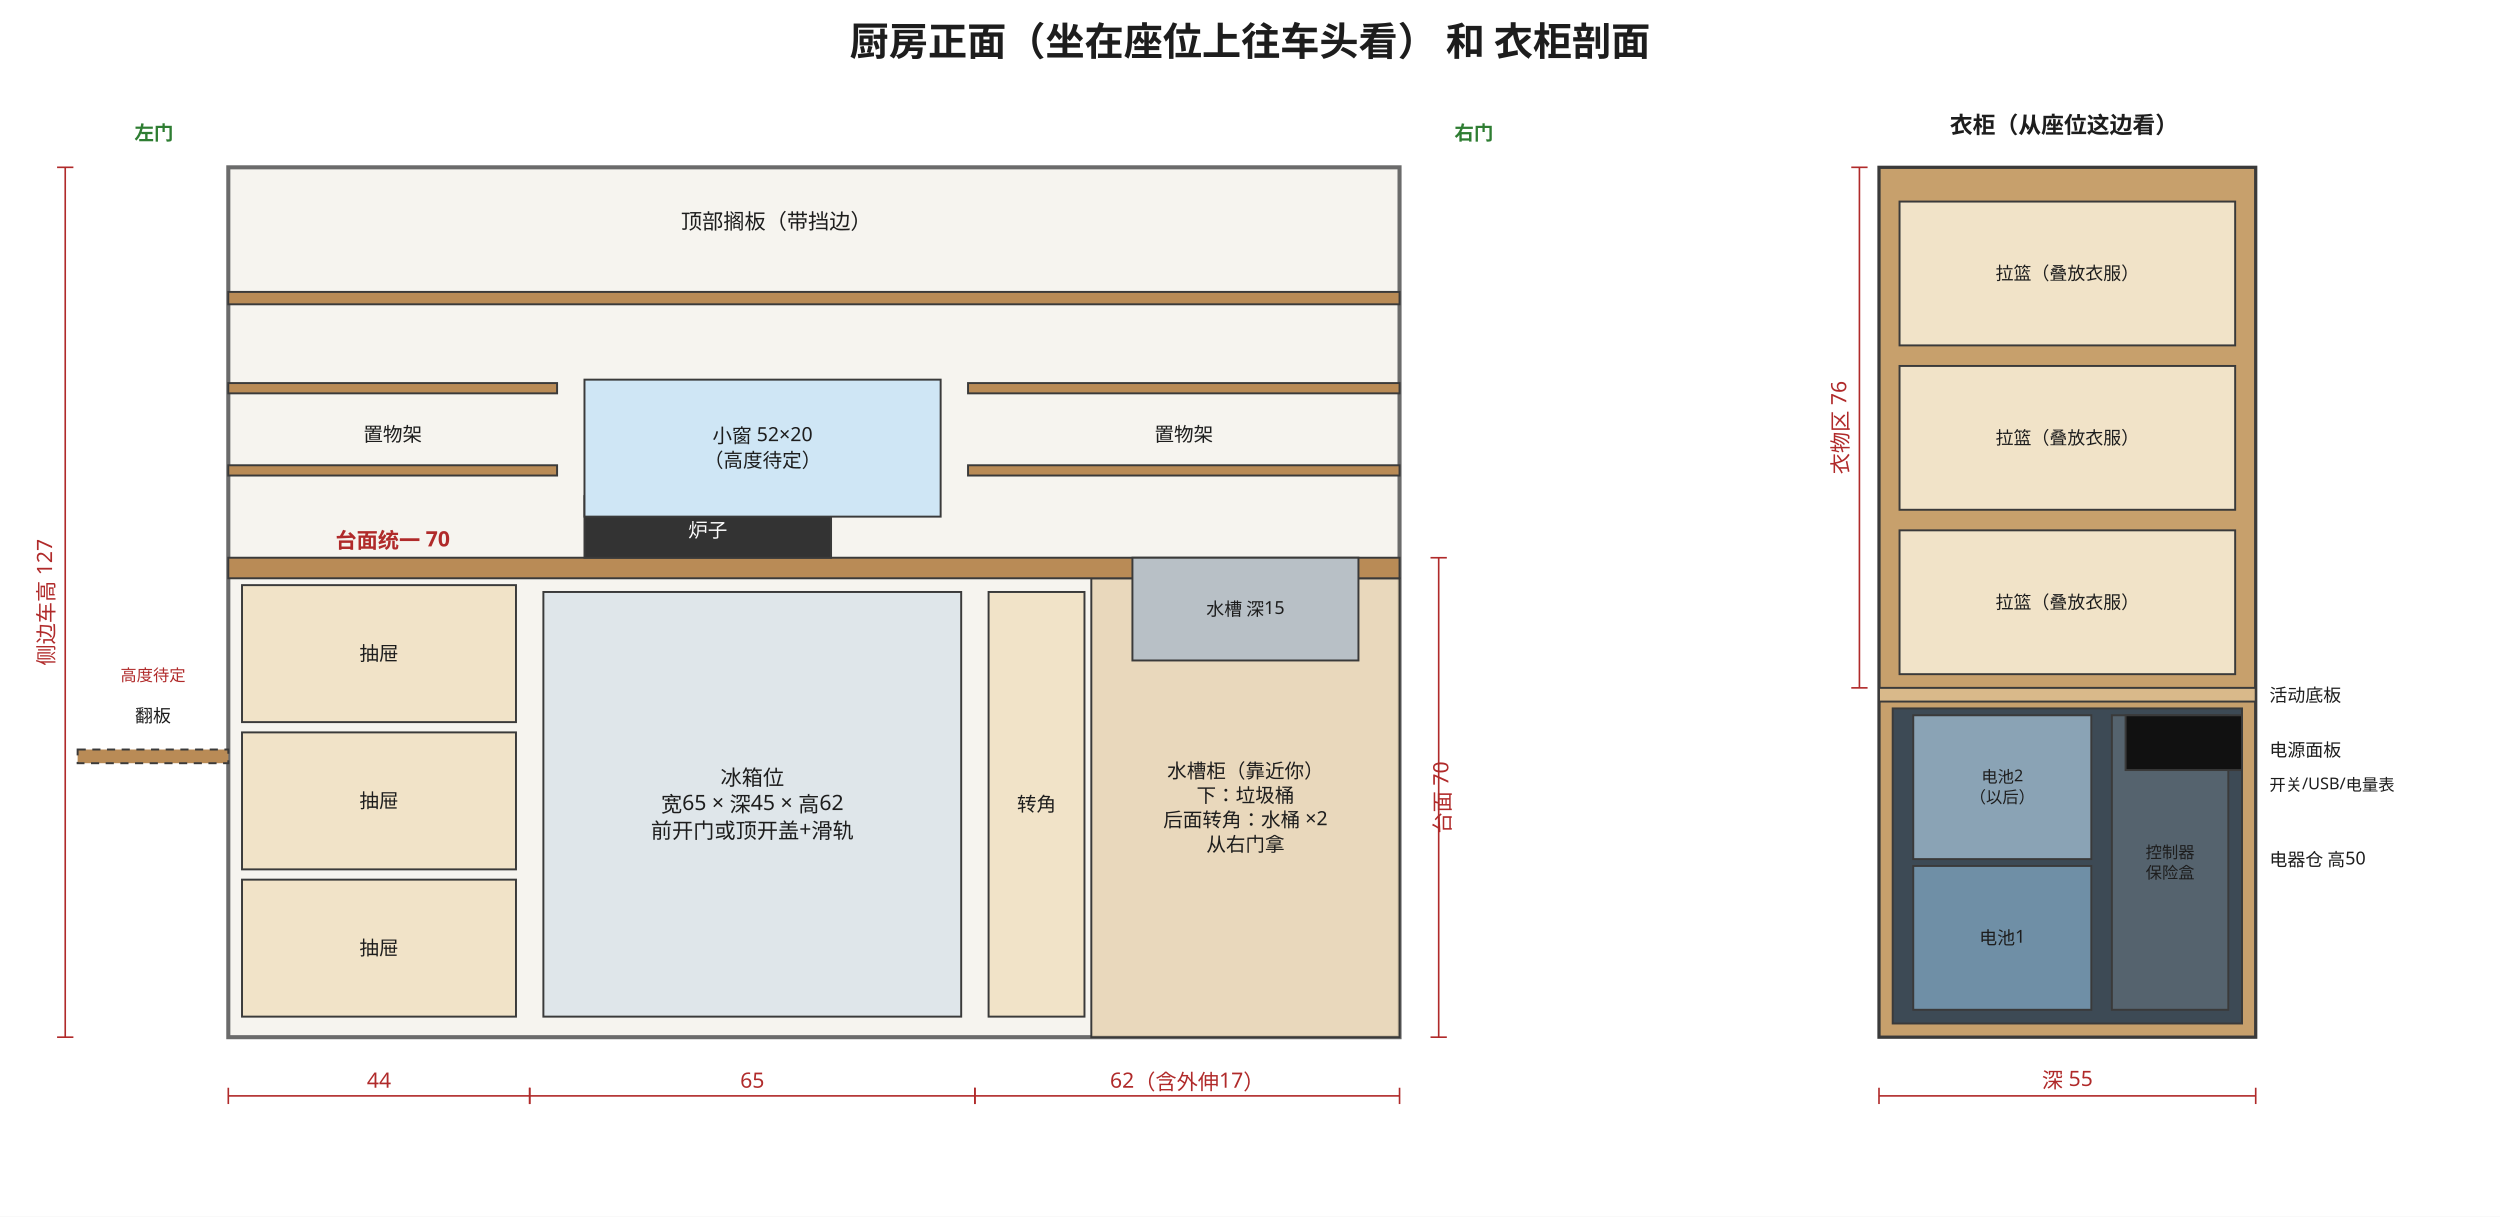
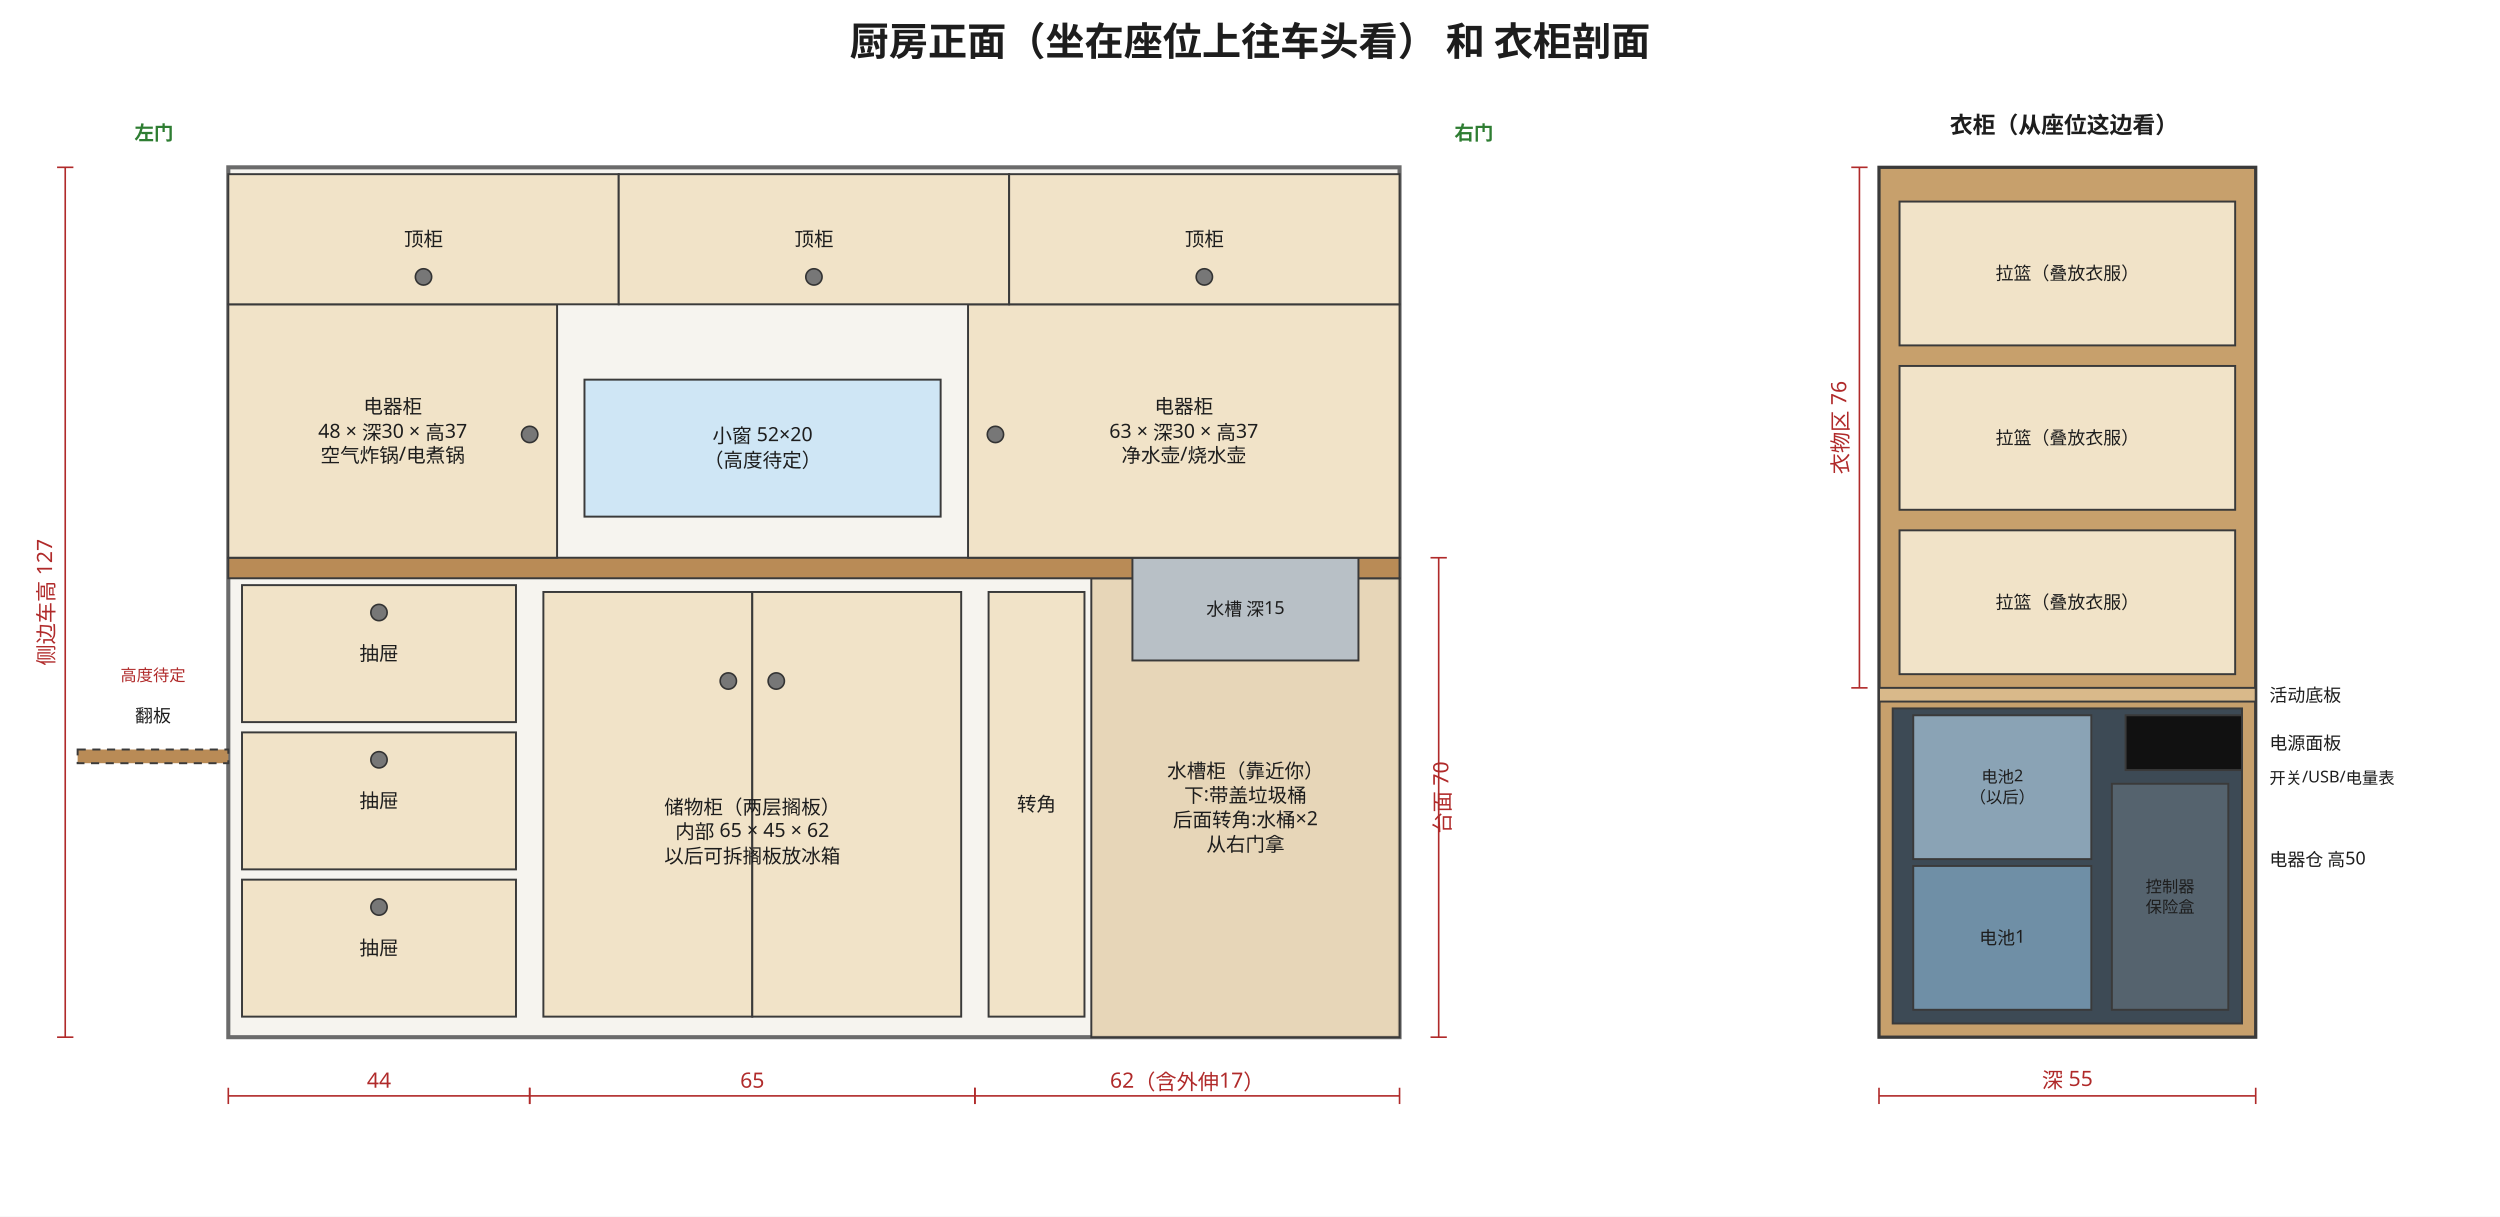
<svg xmlns="http://www.w3.org/2000/svg" width="1533" height="746" viewBox="0 0 1533 746" font-family="WenQuanYi Zen Hei, sans-serif">
  <rect width="1533" height="746" fill="#ffffff" />
  <text x="766.5" y="34" font-size="24" text-anchor="middle" fill="#1d1d1d" font-weight="bold">厨房正面（坐在座位上往车头看） 和 衣柜剖面</text>
  <rect x="140.0" y="102.6" width="718.2" height="533.4" fill="#f6f4ef" stroke="#6b6b6b" stroke-width="2.5" />
  <rect x="148.4" y="539.4" width="168.0" height="84.0" fill="#f1e3c8" stroke="#3a3a3a" stroke-width="1.2" />
  <text x="232.4" y="585.6" font-size="12" text-anchor="middle" fill="#1d1d1d">抽屉</text>
+   <circle cx="232.4" cy="556.2" r="5" fill="#777" stroke="#333" />
  <rect x="148.4" y="449.1" width="168.0" height="84.0" fill="#f1e3c8" stroke="#3a3a3a" stroke-width="1.2" />
  <text x="232.4" y="495.3" font-size="12" text-anchor="middle" fill="#1d1d1d">抽屉</text>
+   <circle cx="232.4" cy="465.9" r="5" fill="#777" stroke="#333" />
  <rect x="148.4" y="358.8" width="168.0" height="84.0" fill="#f1e3c8" stroke="#3a3a3a" stroke-width="1.2" />
  <text x="232.4" y="405.0" font-size="12" text-anchor="middle" fill="#1d1d1d">抽屉</text>
-   <rect x="333.2" y="363.0" width="256.2" height="260.4" fill="#dfe6ea" stroke="#3a3a3a" stroke-width="1.2" />
-   <text x="461.3" y="481.5" font-size="13" text-anchor="middle" fill="#1d1d1d">冰箱位</text>
-   <text x="461.3" y="497.8" font-size="13" text-anchor="middle" fill="#1d1d1d">宽65 × 深45 × 高62</text>
-   <text x="461.3" y="514.0" font-size="13" text-anchor="middle" fill="#1d1d1d">前开门或顶开盖+滑轨</text>
+   <circle cx="232.4" cy="375.6" r="5" fill="#777" stroke="#333" />
+   <rect x="333.2" y="363.0" width="128.1" height="260.4" fill="#f1e3c8" stroke="#3a3a3a" stroke-width="1.2" />
+   <rect x="461.3" y="363.0" width="128.1" height="260.4" fill="#f1e3c8" stroke="#3a3a3a" stroke-width="1.2" />
+   <circle cx="446.6" cy="417.6" r="5" fill="#777" stroke="#333" />
+   <circle cx="476.0" cy="417.6" r="5" fill="#777" stroke="#333" />
+   <text x="461.3" y="499.2" font-size="12" text-anchor="middle" fill="#1d1d1d">储物柜（两层搁板）</text>
+   <text x="461.3" y="514.2" font-size="12" text-anchor="middle" fill="#1d1d1d">内部 65 × 45 × 62</text>
+   <text x="461.3" y="529.2" font-size="12" text-anchor="middle" fill="#1d1d1d">以后可拆搁板放冰箱</text>
  <rect x="606.2" y="363.0" width="58.8" height="260.4" fill="#f1e3c8" stroke="#3a3a3a" stroke-width="1.2" />
  <text x="635.6" y="497.4" font-size="12" text-anchor="middle" fill="#1d1d1d">转角</text>
-   <rect x="669.2" y="354.6" width="189.0" height="281.4" fill="#e6d3b3" stroke="#3a3a3a" stroke-width="1.2" fill-opacity="0.85" />
+   <rect x="669.2" y="354.6" width="189.0" height="281.4" fill="#e6d3b3" stroke="#3a3a3a" stroke-width="1.2" fill-opacity="0.9" />
  <text x="763.7" y="477.0" font-size="12" text-anchor="middle" fill="#1d1d1d">水槽柜（靠近你）</text>
-   <text x="763.7" y="492.0" font-size="12" text-anchor="middle" fill="#1d1d1d">下：垃圾桶</text>
-   <text x="763.7" y="507.0" font-size="12" text-anchor="middle" fill="#1d1d1d">后面转角：水桶 ×2</text>
+   <text x="763.7" y="492.0" font-size="12" text-anchor="middle" fill="#1d1d1d">下:带盖垃圾桶</text>
+   <text x="763.7" y="507.0" font-size="12" text-anchor="middle" fill="#1d1d1d">后面转角:水桶×2</text>
  <text x="763.7" y="522.0" font-size="12" text-anchor="middle" fill="#1d1d1d">从右门拿</text>
  <rect x="140.0" y="342.0" width="718.2" height="12.6" fill="#b98b56" stroke="#3a3a3a" stroke-width="1.2" />
-   <text x="240.8" y="336.0" font-size="13" text-anchor="middle" fill="#b02a2a" font-weight="bold">台面统一 70</text>
-   <rect x="358.4" y="304.2" width="151.2" height="37.8" fill="#333" stroke="#3a3a3a" stroke-width="1.2" />
-   <text x="434.0" y="329.4" font-size="12" text-anchor="middle" fill="#ffffff">炉子</text>
  <rect x="694.4" y="342.0" width="138.6" height="63.0" fill="#b8c0c6" stroke="#3a3a3a" stroke-width="1.2" />
  <text x="763.7" y="377.4" font-size="11" text-anchor="middle" fill="#1d1d1d">水槽 深15</text>
  <rect x="358.4" y="232.8" width="218.4" height="84.0" fill="#cfe6f5" stroke="#3a3a3a" stroke-width="1.2" />
  <text x="467.6" y="271.5" font-size="12" text-anchor="middle" fill="#1d1d1d">小窗 52×20</text>
  <text x="467.6" y="286.5" font-size="12" text-anchor="middle" fill="#1d1d1d">（高度待定）</text>
-   <rect x="140.0" y="285.3" width="201.6" height="6.3" fill="#b98b56" stroke="#3a3a3a" stroke-width="1.2" />
-   <rect x="140.0" y="234.9" width="201.6" height="6.3" fill="#b98b56" stroke="#3a3a3a" stroke-width="1.2" />
-   <text x="240.8" y="270.6" font-size="12" text-anchor="middle" fill="#1d1d1d">置物架</text>
-   <rect x="593.6" y="285.3" width="264.6" height="6.3" fill="#b98b56" stroke="#3a3a3a" stroke-width="1.2" />
-   <rect x="593.6" y="234.9" width="264.6" height="6.3" fill="#b98b56" stroke="#3a3a3a" stroke-width="1.2" />
-   <text x="725.9" y="270.6" font-size="12" text-anchor="middle" fill="#1d1d1d">置物架</text>
-   <rect x="140.0" y="179.0" width="718.2" height="7.6" fill="#b98b56" stroke="#3a3a3a" stroke-width="1.2" />
-   <text x="476.0" y="140.4" font-size="13" text-anchor="middle" fill="#1d1d1d">顶部搁板（带挡边）</text>
+   <rect x="140.0" y="186.6" width="201.6" height="155.4" fill="#f1e3c8" stroke="#3a3a3a" stroke-width="1.2" />
+   <text x="240.8" y="253.5" font-size="12" text-anchor="middle" fill="#1d1d1d">电器柜</text>
+   <text x="240.8" y="268.5" font-size="12" text-anchor="middle" fill="#1d1d1d">48 × 深30 × 高37</text>
+   <text x="240.8" y="283.5" font-size="12" text-anchor="middle" fill="#1d1d1d">空气炸锅/电煮锅</text>
+   <circle cx="324.8" cy="266.4" r="5" fill="#777" stroke="#333" />
+   <rect x="593.6" y="186.6" width="264.6" height="155.4" fill="#f1e3c8" stroke="#3a3a3a" stroke-width="1.2" />
+   <text x="725.9" y="253.5" font-size="12" text-anchor="middle" fill="#1d1d1d">电器柜</text>
+   <text x="725.9" y="268.5" font-size="12" text-anchor="middle" fill="#1d1d1d">63 × 深30 × 高37</text>
+   <text x="725.9" y="283.5" font-size="12" text-anchor="middle" fill="#1d1d1d">净水壶/烧水壶</text>
+   <circle cx="610.4" cy="266.4" r="5" fill="#777" stroke="#333" />
+   <rect x="140.0" y="106.8" width="239.4" height="79.8" fill="#f1e3c8" stroke="#3a3a3a" stroke-width="1.2" />
+   <text x="259.7" y="150.9" font-size="12" text-anchor="middle" fill="#1d1d1d">顶柜</text>
+   <circle cx="259.7" cy="169.8" r="5" fill="#777" stroke="#333" />
+   <rect x="379.4" y="106.8" width="239.4" height="79.8" fill="#f1e3c8" stroke="#3a3a3a" stroke-width="1.2" />
+   <text x="499.1" y="150.9" font-size="12" text-anchor="middle" fill="#1d1d1d">顶柜</text>
+   <circle cx="499.1" cy="169.8" r="5" fill="#777" stroke="#333" />
+   <rect x="618.8" y="106.8" width="239.4" height="79.8" fill="#f1e3c8" stroke="#3a3a3a" stroke-width="1.2" />
+   <text x="738.5" y="150.9" font-size="12" text-anchor="middle" fill="#1d1d1d">顶柜</text>
+   <circle cx="738.5" cy="169.8" r="5" fill="#777" stroke="#333" />
  <rect x="47.6" y="459.6" width="92.4" height="8.4" fill="#b98b56" stroke="#3a3a3a" stroke-width="1.2" stroke-dasharray="5 4" />
  <text x="93.8" y="442.8" font-size="11" text-anchor="middle" fill="#1d1d1d">翻板</text>
  <text x="93.8" y="417.6" font-size="10" text-anchor="middle" fill="#b02a2a">高度待定</text>
  <line x1="140.0" y1="672.0" x2="324.8" y2="672.0" stroke="#b02a2a" stroke-width="1" />
-   <line x1="140.0" y1="667.0" x2="140.0" y2="677.0" stroke="#b02a2a" />
-   <line x1="324.8" y1="667.0" x2="324.8" y2="677.0" stroke="#b02a2a" />
+   <line x1="140.0" y1="667.0" x2="140.0" y2="677.0" stroke="#b02a2a" stroke-width="1" />
+   <line x1="324.8" y1="667.0" x2="324.8" y2="677.0" stroke="#b02a2a" stroke-width="1" />
  <text x="232.4" y="667.0" font-size="13" text-anchor="middle" fill="#b02a2a">44</text>
  <line x1="324.8" y1="672.0" x2="597.8" y2="672.0" stroke="#b02a2a" stroke-width="1" />
-   <line x1="324.8" y1="667.0" x2="324.8" y2="677.0" stroke="#b02a2a" />
-   <line x1="597.8" y1="667.0" x2="597.8" y2="677.0" stroke="#b02a2a" />
+   <line x1="324.8" y1="667.0" x2="324.8" y2="677.0" stroke="#b02a2a" stroke-width="1" />
+   <line x1="597.8" y1="667.0" x2="597.8" y2="677.0" stroke="#b02a2a" stroke-width="1" />
  <text x="461.3" y="667.0" font-size="13" text-anchor="middle" fill="#b02a2a">65</text>
  <line x1="597.8" y1="672.0" x2="858.2" y2="672.0" stroke="#b02a2a" stroke-width="1" />
-   <line x1="597.8" y1="667.0" x2="597.8" y2="677.0" stroke="#b02a2a" />
-   <line x1="858.2" y1="667.0" x2="858.2" y2="677.0" stroke="#b02a2a" />
+   <line x1="597.8" y1="667.0" x2="597.8" y2="677.0" stroke="#b02a2a" stroke-width="1" />
+   <line x1="858.2" y1="667.0" x2="858.2" y2="677.0" stroke="#b02a2a" stroke-width="1" />
  <text x="728.0" y="667.0" font-size="13" text-anchor="middle" fill="#b02a2a">62（含外伸17）</text>
  <line x1="40.0" y1="102.6" x2="40.0" y2="636.0" stroke="#b02a2a" stroke-width="1" />
-   <line x1="35.0" y1="102.6" x2="45.0" y2="102.6" stroke="#b02a2a" />
-   <line x1="35.0" y1="636.0" x2="45.0" y2="636.0" stroke="#b02a2a" />
+   <line x1="35.0" y1="102.6" x2="45.0" y2="102.6" stroke="#b02a2a" stroke-width="1" />
+   <line x1="35.0" y1="636.0" x2="45.0" y2="636.0" stroke="#b02a2a" stroke-width="1" />
  <text x="33.0" y="369.3" font-size="13" text-anchor="middle" fill="#b02a2a" transform="rotate(-90 33.0 369.3)">侧边车高 127</text>
  <line x1="882.2" y1="342.0" x2="882.2" y2="636.0" stroke="#b02a2a" stroke-width="1" />
-   <line x1="877.2" y1="342.0" x2="887.2" y2="342.0" stroke="#b02a2a" />
-   <line x1="877.2" y1="636.0" x2="887.2" y2="636.0" stroke="#b02a2a" />
+   <line x1="877.2" y1="342.0" x2="887.2" y2="342.0" stroke="#b02a2a" stroke-width="1" />
+   <line x1="877.2" y1="636.0" x2="887.2" y2="636.0" stroke="#b02a2a" stroke-width="1" />
  <text x="889.2" y="489.0" font-size="13" text-anchor="middle" fill="#b02a2a" transform="rotate(-90 889.2 489.0)">台面 70</text>
  <text x="106.4" y="85.8" font-size="12" text-anchor="end" fill="#2e7d32" font-weight="bold">左门</text>
  <text x="891.8" y="85.8" font-size="12" text-anchor="start" fill="#2e7d32" font-weight="bold">右门</text>
  <text x="1265.6" y="81.6" font-size="14" text-anchor="middle" fill="#1d1d1d" font-weight="bold">衣柜（从座位这边看）</text>
  <rect x="1152.2" y="102.6" width="231.0" height="533.4" fill="#c7a06c" stroke="#3a3a3a" stroke-width="2" />
  <rect x="1160.6" y="434.4" width="214.2" height="193.2" fill="#3d4a55" stroke="#3a3a3a" stroke-width="1.2" />
  <rect x="1173.2" y="531.0" width="109.2" height="88.2" fill="#6f8fa6" stroke="#3a3a3a" stroke-width="1.2" />
  <text x="1227.8" y="579.0" font-size="11" text-anchor="middle" fill="#1d1d1d">电池1</text>
  <rect x="1173.2" y="438.6" width="109.2" height="88.2" fill="#8aa3b5" stroke="#3a3a3a" stroke-width="1.2" />
  <text x="1227.8" y="479.9" font-size="10" text-anchor="middle" fill="#1d1d1d">电池2</text>
  <text x="1227.8" y="492.4" font-size="10" text-anchor="middle" fill="#1d1d1d">（以后）</text>
-   <rect x="1295.0" y="438.6" width="71.4" height="180.6" fill="#55636e" stroke="#3a3a3a" stroke-width="1.2" />
-   <text x="1330.7" y="526.2" font-size="10" text-anchor="middle" fill="#1d1d1d">控制器</text>
-   <text x="1330.7" y="538.7" font-size="10" text-anchor="middle" fill="#1d1d1d">保险盒</text>
+   <rect x="1295.0" y="480.6" width="71.4" height="138.6" fill="#55636e" stroke="#3a3a3a" stroke-width="1.2" />
+   <text x="1330.7" y="547.2" font-size="10" text-anchor="middle" fill="#1d1d1d">控制器</text>
+   <text x="1330.7" y="559.7" font-size="10" text-anchor="middle" fill="#1d1d1d">保险盒</text>
  <rect x="1152.2" y="421.8" width="231.0" height="8.4" fill="#d9b98a" stroke="#3a3a3a" stroke-width="1.2" />
  <text x="1391.6" y="430.2" font-size="11" text-anchor="start" fill="#1d1d1d">活动底板</text>
  <text x="1391.6" y="531.0" font-size="11" text-anchor="start" fill="#1d1d1d">电器仓 高50</text>
  <rect x="1164.8" y="325.2" width="205.8" height="88.2" fill="#f1e3c8" stroke="#3a3a3a" stroke-width="1.2" />
  <text x="1267.7" y="373.2" font-size="11" text-anchor="middle" fill="#1d1d1d">拉篮（叠放衣服）</text>
  <rect x="1164.8" y="224.4" width="205.8" height="88.2" fill="#f1e3c8" stroke="#3a3a3a" stroke-width="1.2" />
  <text x="1267.7" y="272.4" font-size="11" text-anchor="middle" fill="#1d1d1d">拉篮（叠放衣服）</text>
  <rect x="1164.8" y="123.6" width="205.8" height="88.2" fill="#f1e3c8" stroke="#3a3a3a" stroke-width="1.2" />
  <text x="1267.7" y="171.5" font-size="11" text-anchor="middle" fill="#1d1d1d">拉篮（叠放衣服）</text>
  <rect x="1303.4" y="438.6" width="71.4" height="33.6" fill="#111" stroke="#3a3a3a" stroke-width="1.2" />
-   <text x="1391.6" y="463.8" font-size="11" text-anchor="start" fill="#1d1d1d">电源面板</text>
-   <text x="1391.6" y="484.8" font-size="10" text-anchor="start" fill="#1d1d1d">开关/USB/电量表</text>
+   <text x="1391.6" y="459.6" font-size="11" text-anchor="start" fill="#1d1d1d">电源面板</text>
+   <text x="1391.6" y="480.6" font-size="10" text-anchor="start" fill="#1d1d1d">开关/USB/电量表</text>
  <line x1="1140.2" y1="102.6" x2="1140.2" y2="421.8" stroke="#b02a2a" stroke-width="1" />
-   <line x1="1135.2" y1="102.6" x2="1145.2" y2="102.6" stroke="#b02a2a" />
-   <line x1="1135.2" y1="421.8" x2="1145.2" y2="421.8" stroke="#b02a2a" />
+   <line x1="1135.2" y1="102.6" x2="1145.2" y2="102.6" stroke="#b02a2a" stroke-width="1" />
+   <line x1="1135.2" y1="421.8" x2="1145.2" y2="421.8" stroke="#b02a2a" stroke-width="1" />
  <text x="1133.2" y="262.2" font-size="13" text-anchor="middle" fill="#b02a2a" transform="rotate(-90 1133.2 262.2)">衣物区 76</text>
  <line x1="1152.2" y1="672.0" x2="1383.2" y2="672.0" stroke="#b02a2a" stroke-width="1" />
-   <line x1="1152.2" y1="667.0" x2="1152.2" y2="677.0" stroke="#b02a2a" />
-   <line x1="1383.2" y1="667.0" x2="1383.2" y2="677.0" stroke="#b02a2a" />
+   <line x1="1152.2" y1="667.0" x2="1152.2" y2="677.0" stroke="#b02a2a" stroke-width="1" />
+   <line x1="1383.2" y1="667.0" x2="1383.2" y2="677.0" stroke="#b02a2a" stroke-width="1" />
  <text x="1267.7" y="667.0" font-size="13" text-anchor="middle" fill="#b02a2a">深 55</text>
</svg>
